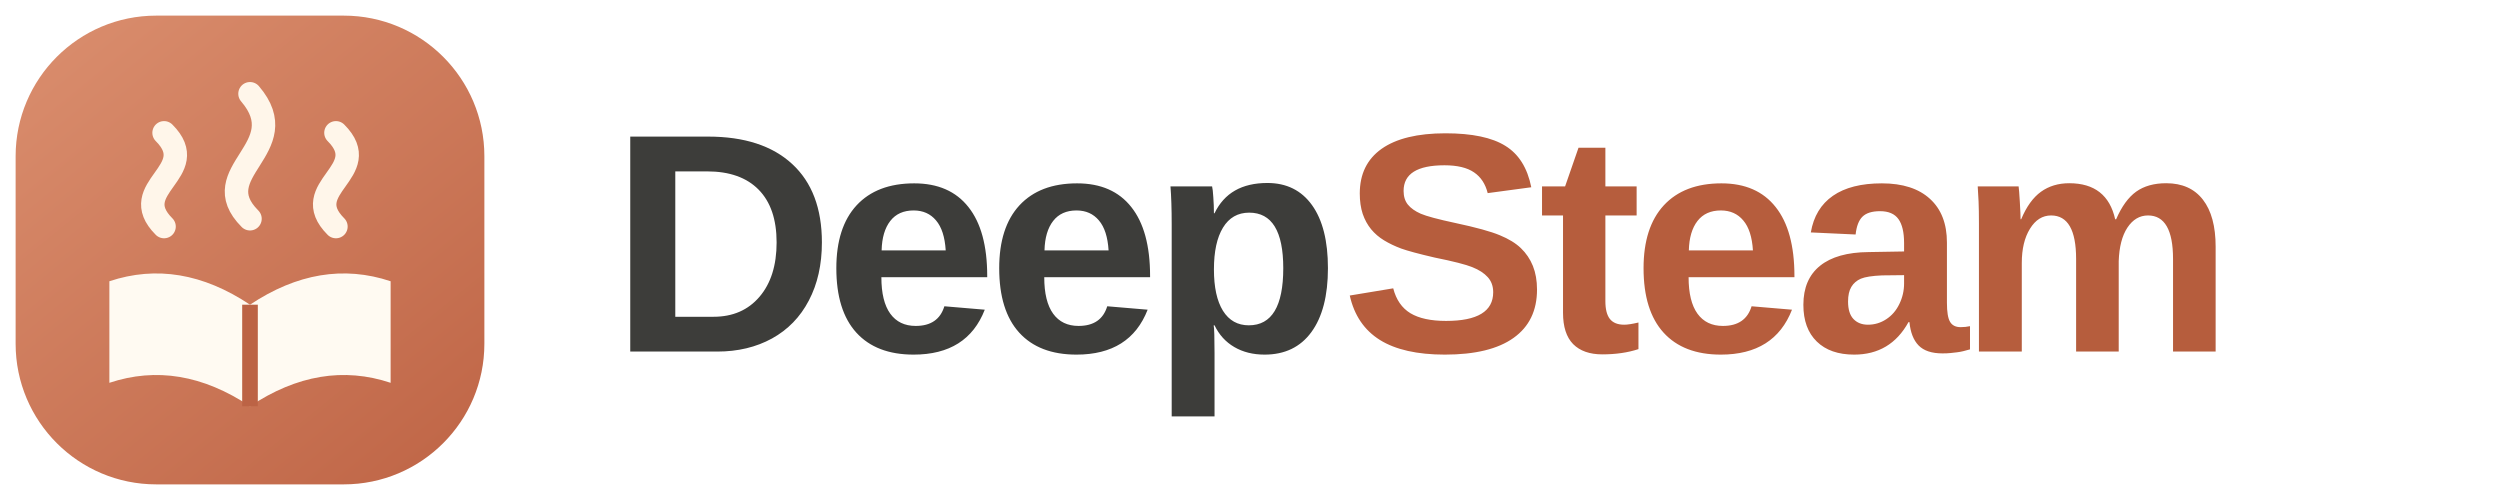
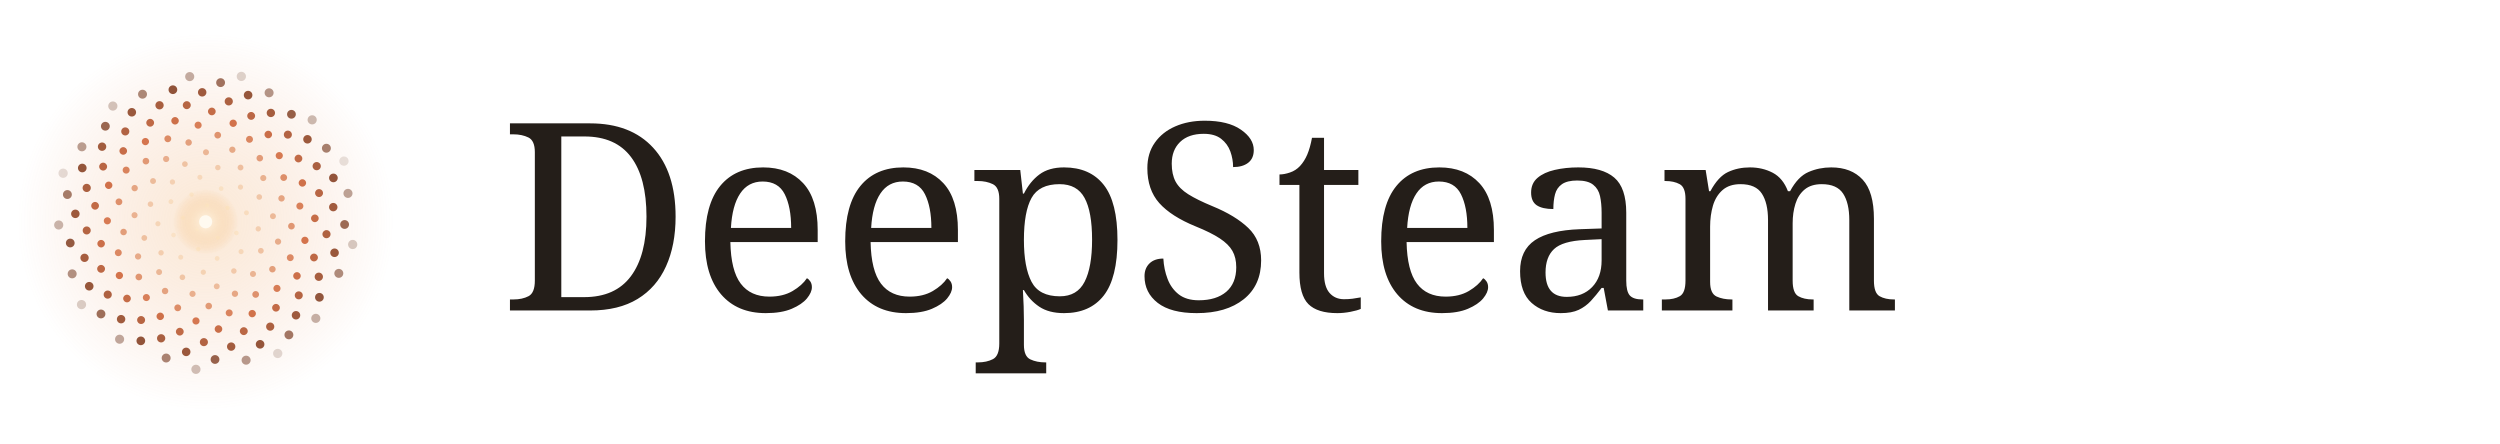
- <svg xmlns="http://www.w3.org/2000/svg" width="320" height="64" viewBox="0 0 320 64" fill="none">
-   <defs>
-     <linearGradient id="ds" x1="8" y1="4" x2="57" y2="64" gradientUnits="userSpaceOnUse">
-       <stop stop-color="#D98C6C" />
-       <stop offset="1" stop-color="#BF6546" />
-     </linearGradient>
-   </defs>
-   <rect x="2" y="2" width="60" height="60" rx="18" fill="url(#ds)" />
-   <path d="M21 29c-5-5 5-7 0-12m11 11c-6-6 6-9 0-16m11 17c-5-5 5-7 0-12" stroke="#FFF6EA" stroke-width="3" stroke-linecap="round" />
-   <path d="M14 36c6-2 12-1 18 3 6-4 12-5 18-3v13c-6-2-12-1-18 3-6-4-12-5-18-3V36Z" fill="#FFFAF2" />
-   <path d="M32 39v13" stroke="#BC6345" stroke-width="2" />
-   <text x="78" y="45" font-family="Segoe UI, Arial, sans-serif" font-size="40" font-weight="650" letter-spacing="-1.4" fill="#3D3D3A">Deep<tspan fill="#B65D3D">Steam</tspan>
-   </text>
+ <svg xmlns="http://www.w3.org/2000/svg" width="620" height="110" viewBox="0 0 620 110">
+   <svg x="0" y="4" width="102" height="102" viewBox="0 0 512 512">
+     <defs>
+       <linearGradient id="bg" x2=".7" y2="1">
+         <stop stop-color="#493d32" />
+         <stop offset=".4" stop-color="#251e19" />
+         <stop offset="1" stop-color="#100d0b" />
+       </linearGradient>
+       <radialGradient id="halo">
+         <stop stop-color="#f2b26a" stop-opacity=".28" />
+         <stop offset="1" stop-color="#e07a45" stop-opacity="0" />
+       </radialGradient>
+       <radialGradient id="core">
+         <stop stop-color="#fff8ea" stop-opacity=".92" />
+         <stop offset="1" stop-color="#f2b26a" stop-opacity="0" />
+       </radialGradient>
+     </defs>
+     <circle cx="256" cy="256" r="235" fill="url(#halo)" />
+     <circle cx="428.171" cy="180.494" r="5.790" fill="rgb(110,67,48)" opacity="0.150" />
+     <circle cx="78.567" cy="195.555" r="5.779" fill="rgb(111,68,48)" opacity="0.177" />
+     <circle cx="345.737" cy="419.937" r="5.768" fill="rgb(112,68,49)" opacity="0.203" />
+     <circle cx="300.436" cy="75.042" r="5.757" fill="rgb(113,69,49)" opacity="0.230" />
+     <circle cx="101.464" cy="359.106" r="5.746" fill="rgb(114,69,49)" opacity="0.257" />
+     <circle cx="439.044" cy="284.275" r="5.735" fill="rgb(115,70,49)" opacity="0.284" />
+     <circle cx="140.480" cy="111.945" r="5.724" fill="rgb(117,70,50)" opacity="0.310" />
+     <circle cx="243.910" cy="439.691" r="5.712" fill="rgb(118,71,50)" opacity="0.337" />
+     <circle cx="388.588" cy="129.109" r="5.701" fill="rgb(119,71,50)" opacity="0.364" />
+     <circle cx="73.088" cy="259.991" r="5.690" fill="rgb(120,72,51)" opacity="0.391" />
+     <circle cx="393.142" cy="376.237" r="5.678" fill="rgb(121,72,51)" opacity="0.417" />
+     <circle cx="236.157" cy="75.270" r="5.667" fill="rgb(122,73,51)" opacity="0.444" />
+     <circle cx="148.888" cy="402.206" r="5.656" fill="rgb(123,73,51)" opacity="0.471" />
+     <circle cx="433.178" cy="220.657" r="5.644" fill="rgb(124,74,52)" opacity="0.498" />
+     <circle cx="101.974" cy="162.677" r="5.633" fill="rgb(125,74,52)" opacity="0.524" />
+     <circle cx="306.373" cy="428.302" r="5.621" fill="rgb(126,75,52)" opacity="0.551" />
+     <circle cx="334.988" cy="95.444" r="5.609" fill="rgb(127,75,53)" opacity="0.578" />
+     <circle cx="89.844" cy="320.822" r="5.598" fill="rgb(129,76,53)" opacity="0.605" />
+     <circle cx="421.760" cy="320.228" r="5.586" fill="rgb(130,76,53)" opacity="0.631" />
+     <circle cx="177.419" cy="97.196" r="5.574" fill="rgb(131,77,53)" opacity="0.658" />
+     <circle cx="206.836" cy="425.614" r="5.563" fill="rgb(132,77,54)" opacity="0.685" />
+     <circle cx="406.321" cy="164.448" r="5.551" fill="rgb(133,78,54)" opacity="0.711" />
+     <circle cx="83.897" cy="222.082" r="5.539" fill="rgb(134,78,54)" opacity="0.738" />
+     <circle cx="359.640" cy="396.787" r="5.527" fill="rgb(135,79,55)" opacity="0.765" />
+     <circle cx="274.615" cy="82.773" r="5.515" fill="rgb(136,79,55)" opacity="0.792" />
+     <circle cx="125.709" cy="370.763" r="5.503" fill="rgb(137,80,55)" opacity="0.818" />
+     <circle cx="428.994" cy="259.376" r="5.491" fill="rgb(138,80,56)" opacity="0.845" />
+     <circle cx="131.156" cy="137.070" r="5.479" fill="rgb(139,81,56)" opacity="0.872" />
+     <circle cx="267.679" cy="427.424" r="5.467" fill="rgb(141,81,56)" opacity="0.899" />
+     <circle cx="362.806" cy="122.182" r="5.455" fill="rgb(142,82,56)" opacity="0.925" />
+     <circle cx="87.453" cy="282.433" r="5.443" fill="rgb(143,82,57)" opacity="0.952" />
+     <circle cx="397.628" cy="350.023" r="5.431" fill="rgb(144,83,57)" opacity="0.979" />
+     <circle cx="215.227" cy="91.596" r="5.419" fill="rgb(145,83,57)" opacity="1.000" />
+     <circle cx="175.305" cy="404.228" r="5.406" fill="rgb(146,84,58)" opacity="1.000" />
+     <circle cx="415.044" cy="201.410" r="5.394" fill="rgb(147,84,58)" opacity="1.000" />
+     <circle cx="102.418" cy="189.067" r="5.382" fill="rgb(148,85,58)" opacity="1.000" />
+     <circle cx="323.781" cy="408.529" r="5.369" fill="rgb(149,85,58)" opacity="1.000" />
+     <circle cx="308.854" cy="98.336" r="5.357" fill="rgb(150,86,59)" opacity="1.000" />
+     <circle cx="111.075" cy="336.251" r="5.344" fill="rgb(151,87,59)" opacity="1.000" />
+     <circle cx="416.461" cy="294.574" r="5.332" fill="rgb(153,87,59)" opacity="1.000" />
+     <circle cx="164.090" cy="119.690" r="5.319" fill="rgb(154,88,60)" opacity="1.000" />
+     <circle cx="231.789" cy="417.968" r="5.306" fill="rgb(155,88,60)" opacity="1.000" />
+     <circle cx="382.766" cy="153.324" r="5.294" fill="rgb(156,89,60)" opacity="1.000" />
+     <circle cx="93.807" cy="246.120" r="5.281" fill="rgb(157,89,60)" opacity="1.000" />
+     <circle cx="368.476" cy="372.384" r="5.268" fill="rgb(158,90,61)" opacity="1.000" />
+     <circle cx="251.697" cy="94.849" r="5.255" fill="rgb(159,90,61)" opacity="1.000" />
+     <circle cx="150.740" cy="377.247" r="5.242" fill="rgb(160,91,61)" opacity="1.000" />
+     <circle cx="414.872" cy="237.772" r="5.229" fill="rgb(161,91,62)" opacity="1.000" />
+     <circle cx="127.068" cy="162.507" r="5.216" fill="rgb(162,92,62)" opacity="1.000" />
+     <circle cx="287.786" cy="411.391" r="5.203" fill="rgb(163,92,62)" opacity="1.000" />
+     <circle cx="337.190" cy="120.512" r="5.190" fill="rgb(165,93,62)" opacity="1.000" />
+     <circle cx="105.245" cy="300.874" r="5.177" fill="rgb(166,93,63)" opacity="1.000" />
+     <circle cx="396.878" cy="324.456" r="5.164" fill="rgb(167,94,63)" opacity="1.000" />
+     <circle cx="198.607" cy="110.979" r="5.150" fill="rgb(168,94,63)" opacity="1.000" />
+     <circle cx="200.598" cy="401.078" r="5.137" fill="rgb(169,95,64)" opacity="1.000" />
+     <circle cx="394.251" cy="186.748" r="5.124" fill="rgb(170,95,64)" opacity="1.000" />
+     <circle cx="107.927" cy="213.862" r="5.110" fill="rgb(171,96,64)" opacity="1.000" />
+     <circle cx="336.366" cy="386.517" r="5.097" fill="rgb(172,96,64)" opacity="1.000" />
+     <circle cx="284.776" cy="106.142" r="5.083" fill="rgb(173,97,65)" opacity="1.000" />
+     <circle cx="134.102" cy="346.656" r="5.070" fill="rgb(174,97,65)" opacity="1.000" />
+     <circle cx="406.438" cy="271.424" r="5.056" fill="rgb(175,98,65)" opacity="1.000" />
+     <circle cx="155.948" cy="143.522" r="5.042" fill="rgb(177,98,66)" opacity="1.000" />
+     <circle cx="253.807" cy="405.830" r="5.028" fill="rgb(178,99,66)" opacity="1.000" />
+     <circle cx="358.349" cy="147.507" r="5.014" fill="rgb(179,99,66)" opacity="1.000" />
+     <circle cx="107.942" cy="266.813" r="5.000" fill="rgb(180,100,66)" opacity="1.000" />
+     <circle cx="371.927" cy="347.603" r="4.986" fill="rgb(181,100,67)" opacity="1.000" />
+     <circle cx="232.509" cy="110.844" r="4.972" fill="rgb(182,101,67)" opacity="1.000" />
+     <circle cx="175.659" cy="378.309" r="4.958" fill="rgb(183,101,67)" opacity="1.000" />
+     <circle cx="397.170" cy="220.257" r="4.944" fill="rgb(184,102,68)" opacity="1.000" />
+     <circle cx="128.392" cy="187.336" r="4.930" fill="rgb(185,102,68)" opacity="1.000" />
+     <circle cx="303.475" cy="392.150" r="4.915" fill="rgb(186,103,68)" opacity="1.000" />
+     <circle cx="312.675" cy="124.203" r="4.901" fill="rgb(187,103,69)" opacity="1.000" />
+     <circle cx="125.844" cy="314.601" r="4.886" fill="rgb(189,104,69)" opacity="1.000" />
+     <circle cx="390.864" cy="300.480" r="4.872" fill="rgb(190,104,69)" opacity="1.000" />
+     <circle cx="186.959" cy="132.743" r="4.857" fill="rgb(191,105,69)" opacity="1.000" />
+     <circle cx="223.818" cy="392.804" r="4.842" fill="rgb(192,106,70)" opacity="1.000" />
+     <circle cx="371.527" cy="177.281" r="4.827" fill="rgb(193,106,70)" opacity="1.000" />
+     <circle cx="118.378" cy="236.114" r="4.813" fill="rgb(194,107,70)" opacity="1.000" />
+     <circle cx="343.571" cy="363.045" r="4.798" fill="rgb(195,107,71)" opacity="1.000" />
+     <circle cx="263.694" cy="118.667" r="4.783" fill="rgb(196,108,71)" opacity="1.000" />
+     <circle cx="158.102" cy="351.538" r="4.767" fill="rgb(197,108,71)" opacity="1.000" />
+     <circle cx="391.960" cy="251.706" r="4.752" fill="rgb(198,109,71)" opacity="1.000" />
+     <circle cx="153.428" cy="167.826" r="4.737" fill="rgb(199,109,72)" opacity="1.000" />
+     <circle cx="271.981" cy="389.538" r="4.721" fill="rgb(201,110,72)" opacity="1.000" />
+     <circle cx="333.967" cy="147.368" r="4.706" fill="rgb(202,110,72)" opacity="1.000" />
+     <circle cx="125.892" cy="283.276" r="4.690" fill="rgb(203,111,73)" opacity="1.000" />
+     <circle cx="369.687" cy="323.374" r="4.675" fill="rgb(204,111,73)" opacity="1.000" />
+     <circle cx="217.910" cy="130.281" r="4.659" fill="rgb(205,112,73)" opacity="1.000" />
+     <circle cx="199.508" cy="373.715" r="4.643" fill="rgb(206,112,73)" opacity="1.000" />
+     <circle cx="376.430" cy="207.658" r="4.627" fill="rgb(207,113,74)" opacity="1.000" />
+     <circle cx="135.296" cy="210.580" r="4.611" fill="rgb(208,113,74)" opacity="1.000" />
+     <circle cx="313.957" cy="370.305" r="4.595" fill="rgb(209,114,74)" opacity="1.000" />
+     <circle cx="290.257" cy="133.350" r="4.579" fill="rgb(210,114,75)" opacity="1.000" />
+     <circle cx="148.586" cy="322.865" r="4.562" fill="rgb(211,115,75)" opacity="1.000" />
+     <circle cx="379.560" cy="279.102" r="4.546" fill="rgb(212,116,76)" opacity="1.000" />
+     <circle cx="180.994" cy="156.165" r="4.529" fill="rgb(213,117,78)" opacity="1.000" />
+     <circle cx="243.951" cy="379.450" r="4.513" fill="rgb(213,119,80)" opacity="1.000" />
+     <circle cx="347.648" cy="173.673" r="4.496" fill="rgb(214,121,81)" opacity="1.000" />
+     <circle cx="133.657" cy="254.806" r="4.479" fill="rgb(215,122,83)" opacity="1.000" />
+     <circle cx="344.783" cy="338.940" r="4.462" fill="rgb(215,124,85)" opacity="1.000" />
+     <circle cx="246.626" cy="135.727" r="4.445" fill="rgb(216,126,87)" opacity="1.000" />
+     <circle cx="182.202" cy="350.336" r="4.427" fill="rgb(216,127,89)" opacity="1.000" />
+     <circle cx="373.281" cy="236.433" r="4.410" fill="rgb(217,129,90)" opacity="1.000" />
+     <circle cx="157.039" cy="191.685" r="4.392" fill="rgb(217,131,92)" opacity="1.000" />
+     <circle cx="285.305" cy="369.415" r="4.375" fill="rgb(218,132,94)" opacity="1.000" />
+     <circle cx="310.584" cy="153.362" r="4.357" fill="rgb(218,134,96)" opacity="1.000" />
+     <circle cx="147.267" cy="294.511" r="4.339" fill="rgb(219,136,98)" opacity="1.000" />
+     <circle cx="361.357" cy="300.698" r="4.321" fill="rgb(220,137,100)" opacity="1.000" />
+     <circle cx="208.884" cy="152.703" r="4.303" fill="rgb(220,139,101)" opacity="1.000" />
+     <circle cx="221.249" cy="363.120" r="4.284" fill="rgb(221,141,103)" opacity="1.000" />
+     <circle cx="353.176" cy="200.944" r="4.266" fill="rgb(221,142,105)" opacity="1.000" />
+     <circle cx="148.066" cy="231.165" r="4.247" fill="rgb(222,144,107)" opacity="1.000" />
+     <circle cx="318.276" cy="346.444" r="4.228" fill="rgb(222,145,109)" opacity="1.000" />
+     <circle cx="271.042" cy="148.184" r="4.209" fill="rgb(223,147,110)" opacity="1.000" />
+     <circle cx="172.819" cy="324.729" r="4.190" fill="rgb(224,149,112)" opacity="1.000" />
+     <circle cx="362.794" cy="261.460" r="4.171" fill="rgb(224,150,114)" opacity="1.000" />
+     <circle cx="181.627" cy="180.531" r="4.151" fill="rgb(225,152,116)" opacity="1.000" />
+     <circle cx="259.825" cy="360.902" r="4.132" fill="rgb(225,154,118)" opacity="1.000" />
+     <circle cx="323.394" cy="176.822" r="4.112" fill="rgb(226,155,120)" opacity="1.000" />
+     <circle cx="153.819" cy="268.735" r="4.092" fill="rgb(226,157,121)" opacity="1.000" />
+     <circle cx="339.120" cy="315.045" r="4.071" fill="rgb(227,159,123)" opacity="1.000" />
+     <circle cx="234.809" cy="157.317" r="4.051" fill="rgb(227,160,125)" opacity="1.000" />
+     <circle cx="205.490" cy="342.187" r="4.030" fill="rgb(228,162,127)" opacity="1.000" />
+     <circle cx="350.464" cy="226.876" r="4.009" fill="rgb(229,164,129)" opacity="1.000" />
+     <circle cx="167.628" cy="214.119" r="3.988" fill="rgb(229,165,130)" opacity="1.000" />
+     <circle cx="292.470" cy="345.586" r="3.967" fill="rgb(230,167,132)" opacity="1.000" />
+     <circle cx="289.248" cy="166.320" r="3.945" fill="rgb(230,169,134)" opacity="1.000" />
+     <circle cx="171.879" cy="299.170" r="3.924" fill="rgb(231,170,136)" opacity="1.000" />
+     <circle cx="346.122" cy="280.699" r="3.901" fill="rgb(231,172,138)" opacity="1.000" />
+     <circle cx="206.827" cy="177.858" r="3.879" fill="rgb(232,173,140)" opacity="1.000" />
+     <circle cx="239.678" cy="345.721" r="3.856" fill="rgb(233,175,141)" opacity="1.000" />
+     <circle cx="327.727" cy="201.562" r="3.834" fill="rgb(233,177,143)" opacity="1.000" />
+     <circle cx="167.495" cy="247.797" r="3.810" fill="rgb(234,178,145)" opacity="1.000" />
+     <circle cx="314.929" cy="320.961" r="3.787" fill="rgb(234,180,147)" opacity="1.000" />
+     <circle cx="256.422" cy="169.487" r="3.763" fill="rgb(235,182,149)" opacity="1.000" />
+     <circle cx="198.072" cy="318.618" r="3.739" fill="rgb(235,183,150)" opacity="1.000" />
+     <circle cx="339.789" cy="249.058" r="3.714" fill="rgb(236,185,152)" opacity="1.000" />
+     <circle cx="190.512" cy="205.283" r="3.689" fill="rgb(236,187,154)" opacity="1.000" />
+     <circle cx="269.815" cy="336.387" r="3.664" fill="rgb(237,188,156)" opacity="1.000" />
+     <circle cx="299.419" cy="188.473" r="3.638" fill="rgb(238,190,158)" opacity="1.000" />
+     <circle cx="179.633" cy="276.130" r="3.612" fill="rgb(238,192,159)" opacity="1.000" />
+     <circle cx="324.734" cy="292.124" r="3.586" fill="rgb(239,193,161)" opacity="1.000" />
+     <circle cx="230.177" cy="184.205" r="3.559" fill="rgb(239,195,163)" opacity="1.000" />
+     <circle cx="227.075" cy="325.114" r="3.531" fill="rgb(240,197,165)" opacity="1.000" />
+     <circle cx="322.743" cy="225.163" r="3.503" fill="rgb(240,198,167)" opacity="1.000" />
+     <circle cx="187.316" cy="234.088" r="3.475" fill="rgb(241,200,169)" opacity="1.000" />
+     <circle cx="291.120" cy="317.289" r="3.446" fill="rgb(242,201,170)" opacity="1.000" />
+     <circle cx="271.177" cy="188.535" r="3.416" fill="rgb(242,203,172)" opacity="1.000" />
+     <circle cx="200.485" cy="294.626" r="3.386" fill="rgb(243,205,174)" opacity="1.000" />
+     <circle cx="321.486" cy="264.811" r="3.355" fill="rgb(243,206,176)" opacity="1.000" />
+     <circle cx="214.685" cy="206.491" r="3.323" fill="rgb(244,208,178)" opacity="1.000" />
+     <circle cx="253.097" cy="318.784" r="3.290" fill="rgb(244,210,179)" opacity="1.000" />
+     <circle cx="299.362" cy="212.849" r="3.257" fill="rgb(245,211,181)" opacity="1.000" />
+     <circle cx="196.600" cy="258.456" r="3.222" fill="rgb(245,213,183)" opacity="1.000" />
+     <circle cx="300.102" cy="293.169" r="3.187" fill="rgb(246,215,185)" opacity="1.000" />
+     <circle cx="248.823" cy="200.619" r="3.150" fill="rgb(247,216,187)" opacity="1.000" />
+     <circle cx="224.971" cy="300.135" r="3.112" fill="rgb(247,218,189)" opacity="1.000" />
+     <circle cx="306.776" cy="244.837" r="3.073" fill="rgb(248,220,190)" opacity="1.000" />
+     <circle cx="212.784" cy="230.955" r="3.032" fill="rgb(248,221,192)" opacity="1.000" />
+     <circle cx="270.312" cy="301.630" r="2.990" fill="rgb(249,223,194)" opacity="1.000" />
+     <circle cx="275.326" cy="214.702" r="2.945" fill="rgb(249,225,196)" opacity="1.000" />
+     <circle cx="216.016" cy="272.505" r="2.899" fill="rgb(250,226,198)" opacity="1.000" />
+     <circle cx="294.308" cy="269.990" r="2.849" fill="rgb(251,228,199)" opacity="1.000" />
+     <circle cx="238.417" cy="222.145" r="2.797" fill="rgb(251,229,201)" opacity="1.000" />
+     <circle cx="246.831" cy="290.108" r="2.740" fill="rgb(252,231,203)" opacity="1.000" />
+     <circle cx="283.204" cy="238.695" r="2.679" fill="rgb(252,233,205)" opacity="1.000" />
+     <circle cx="227.603" cy="250.977" r="2.611" fill="rgb(253,234,207)" opacity="1.000" />
+     <circle cx="271.195" cy="275.820" r="2.533" fill="rgb(253,236,209)" opacity="1.000" />
+     <circle cx="257.783" cy="235.687" r="2.442" fill="rgb(254,238,210)" opacity="1.000" />
+     <circle cx="245.368" cy="265.740" r="2.323" fill="rgb(254,239,212)" opacity="1.000" />
+     <circle cx="256" cy="256" r="40.7" fill="url(#core)" />
+     <circle cx="256" cy="256" r="8.14" fill="#fffaf0" />
+   </svg>
+   <text x="124" y="77" font-family="Georgia,serif" font-size="65" fill="#241e19">DeepSteam</text>
</svg>
